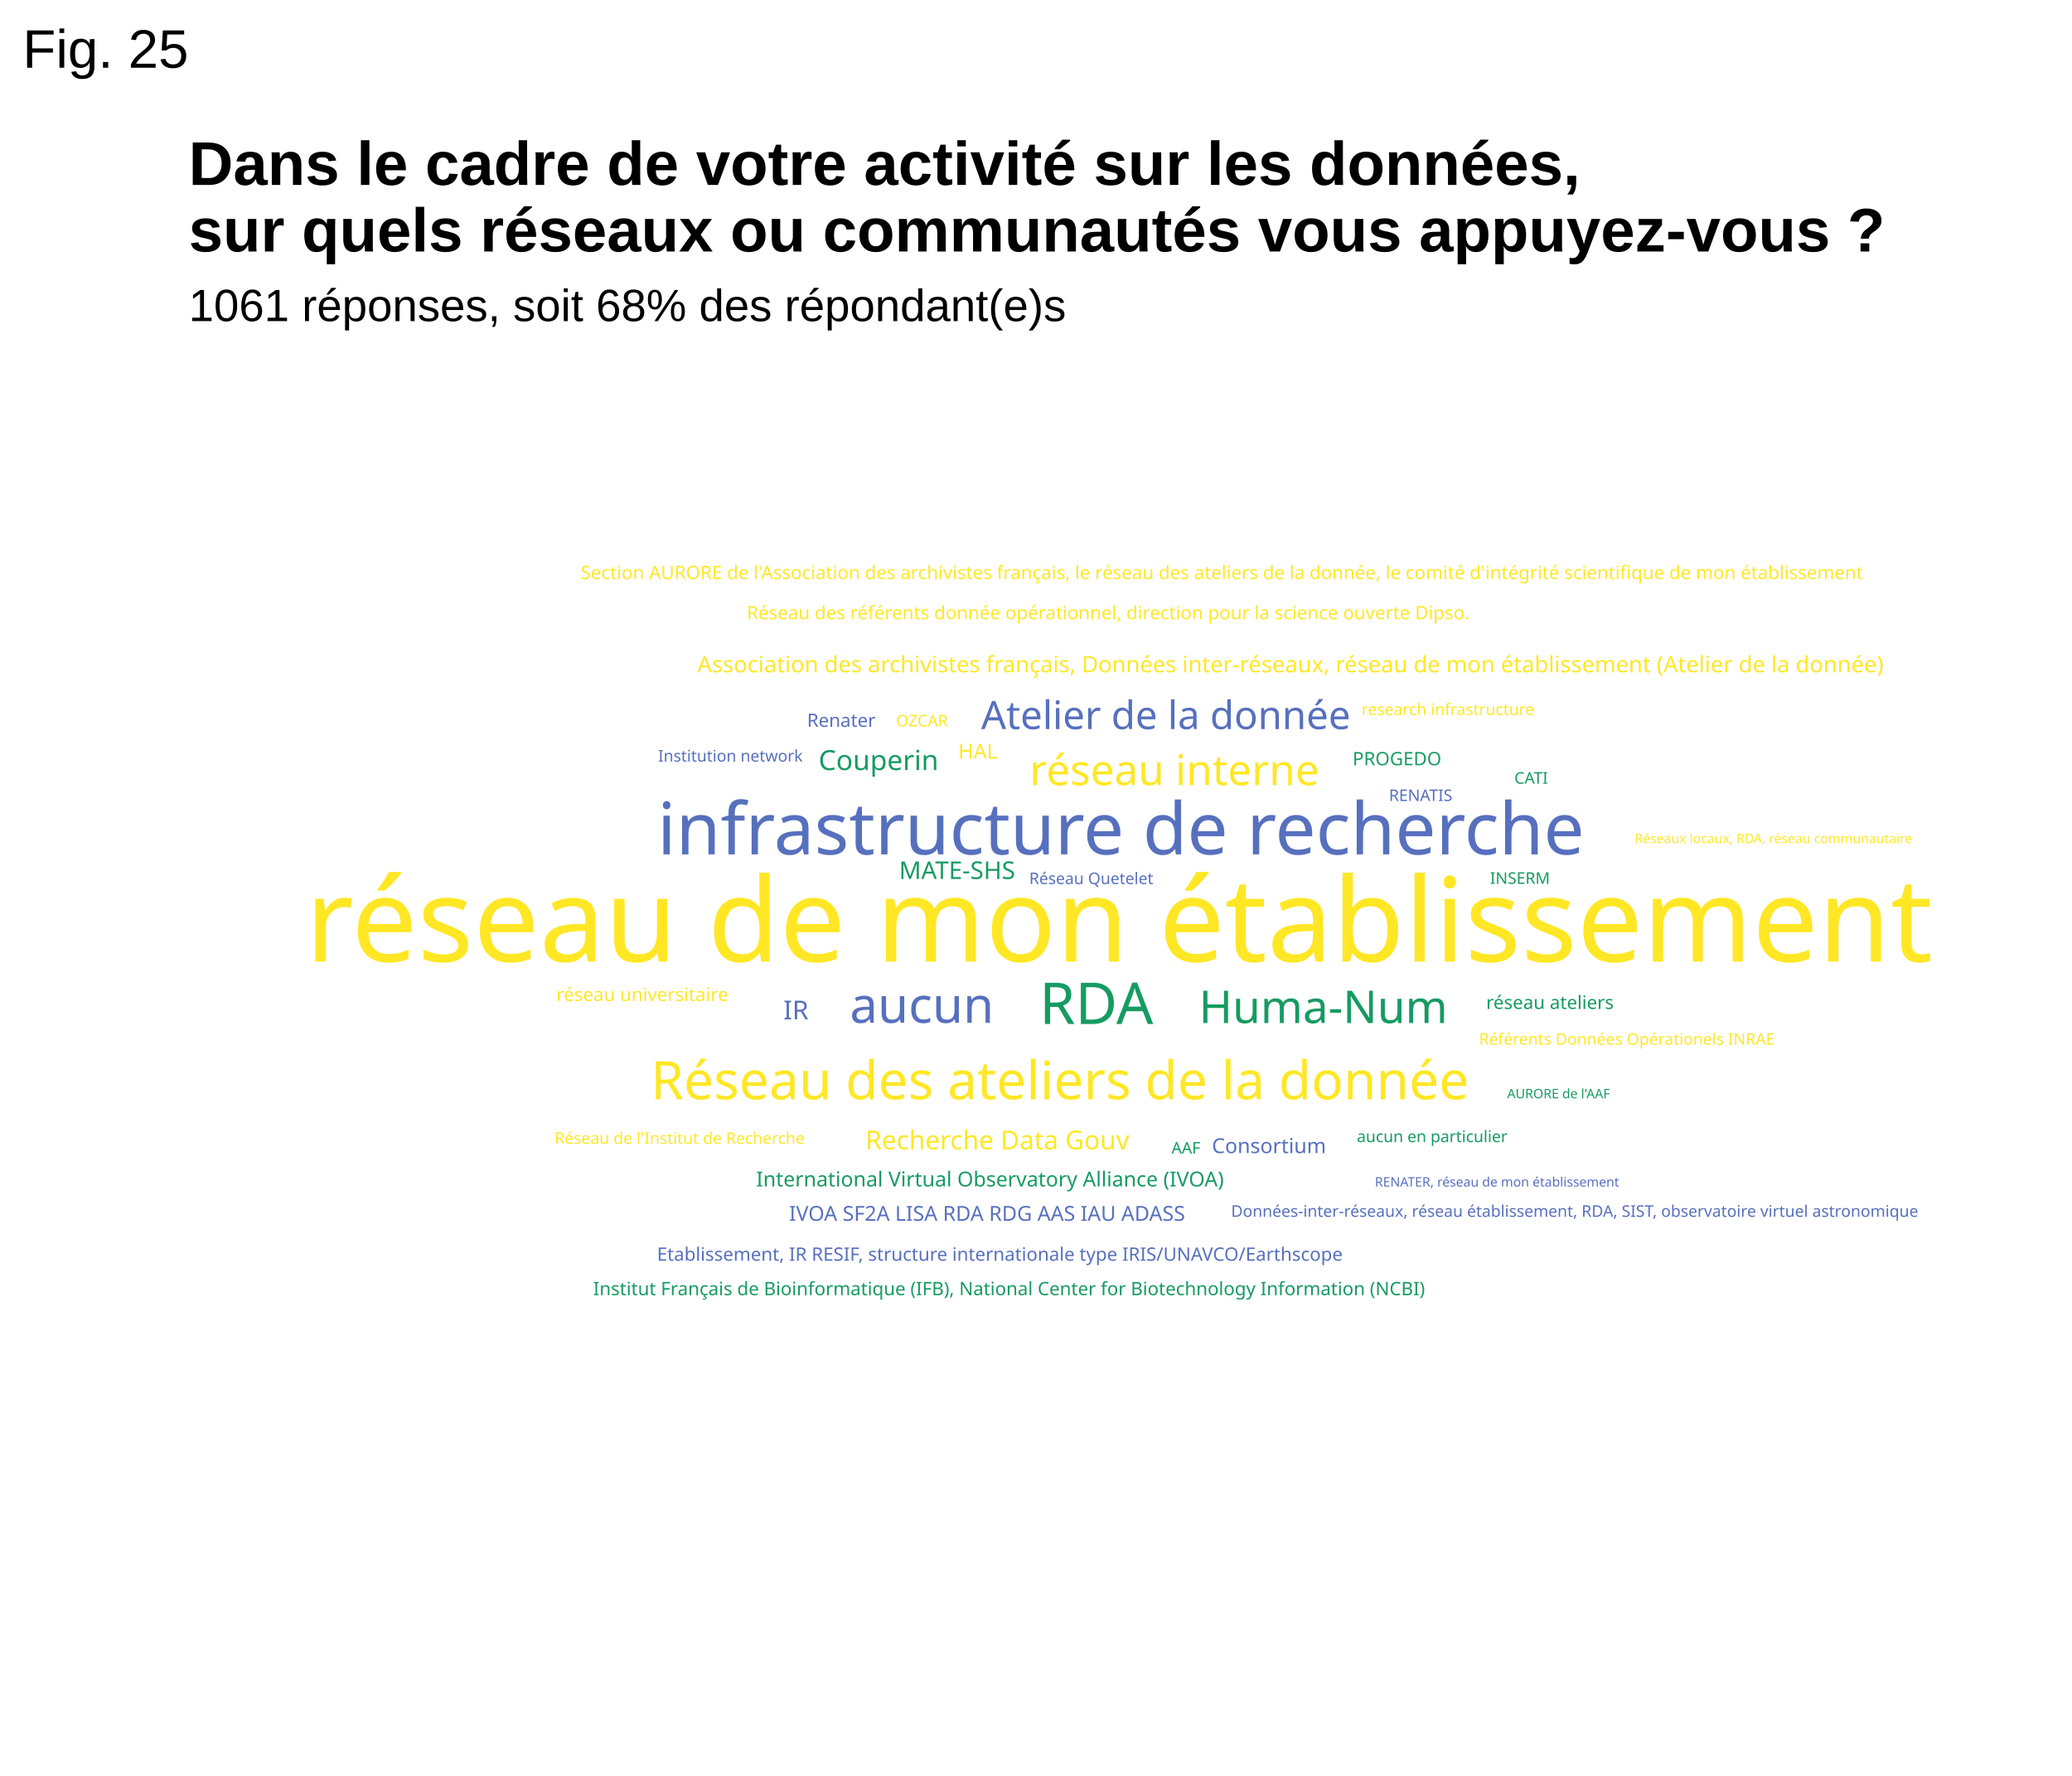
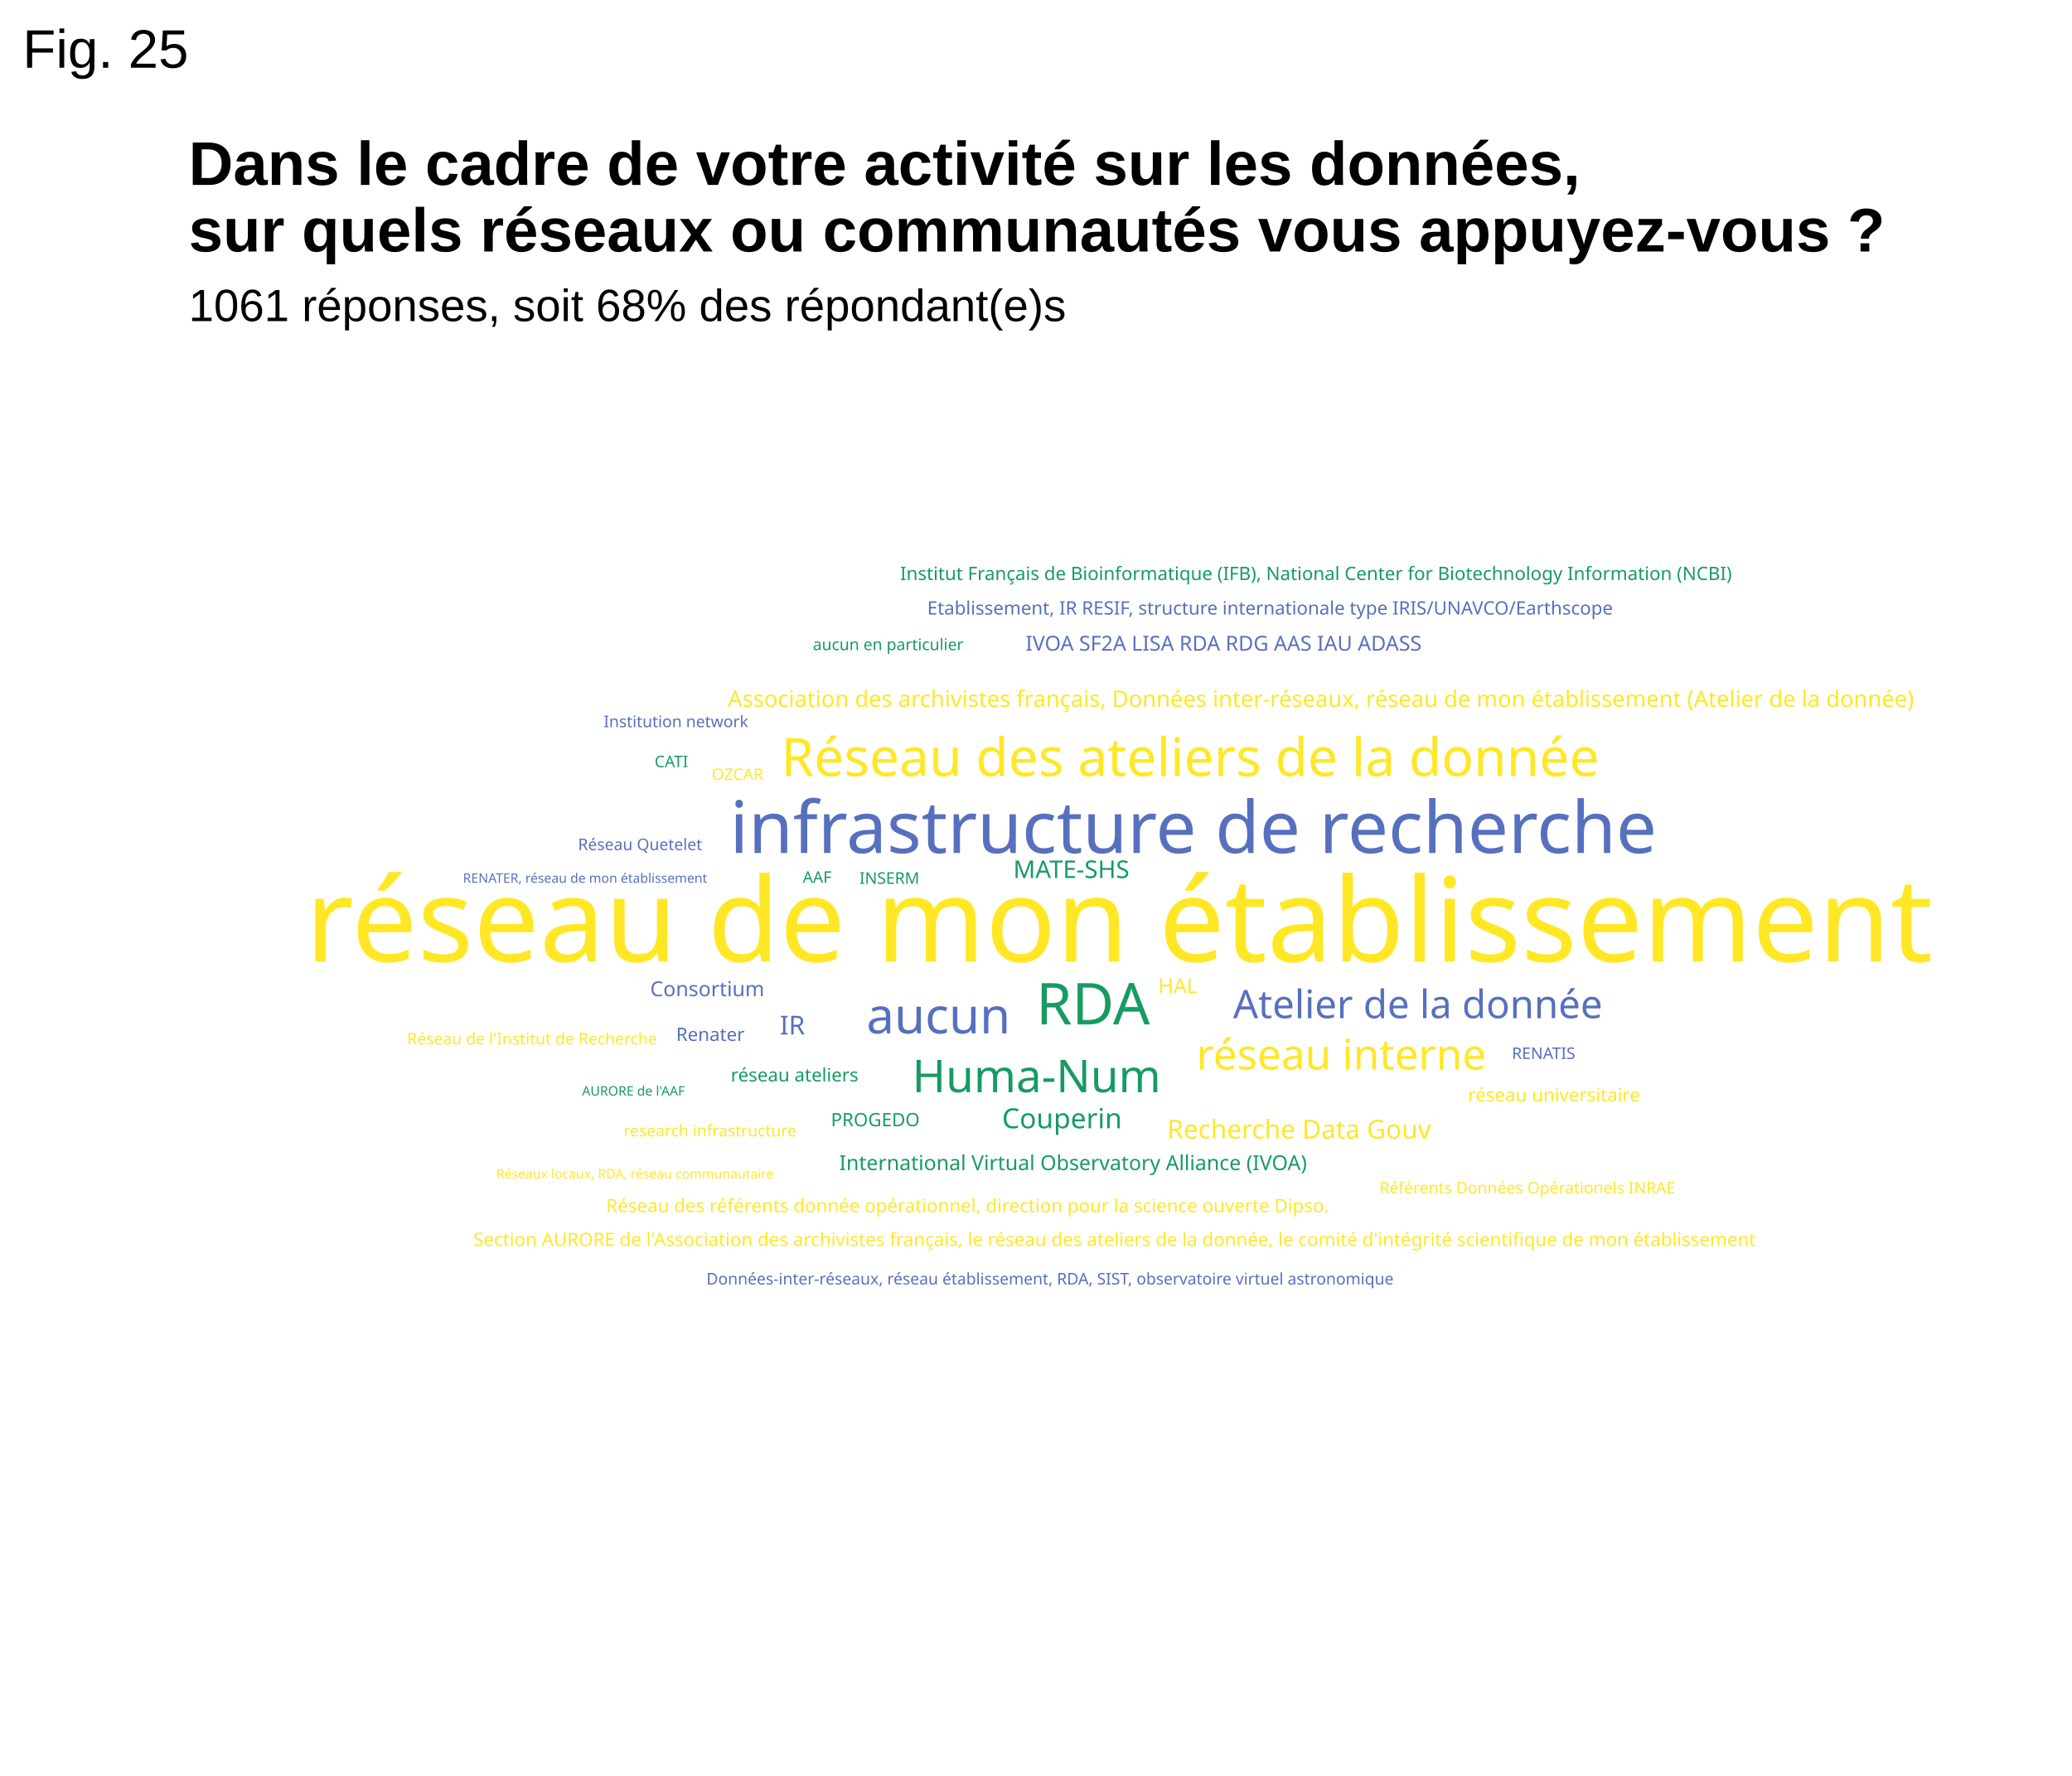
<svg xmlns="http://www.w3.org/2000/svg" class="svglite" width="504.00pt" height="432.00pt" viewBox="0 0 504.00 432.00">
  <defs>
    <style type="text/css">
    .svglite line, .svglite polyline, .svglite polygon, .svglite path, .svglite rect, .svglite circle {
      fill: none;
      stroke: #000000;
      stroke-linecap: round;
      stroke-linejoin: round;
      stroke-miterlimit: 10.00;
    }
    .svglite text {
      white-space: pre;
    }
  </style>
  </defs>
  <rect width="100%" height="100%" style="stroke: none; fill: none;" />
  <defs>
    <clipPath id="cpMC4wMHw1MDQuMDB8MC4wMHw0MzIuMDA=">
      <rect x="0.00" y="0.00" width="504.00" height="432.00" />
    </clipPath>
  </defs>
  <g clip-path="url(#cpMC4wMHw1MDQuMDB8MC4wMHw0MzIuMDA=)">
</g>
  <defs>
    <clipPath id="cpNDUuODl8NDk4LjUyfDIwLjk4fDQyNi41Mg==">
      <rect x="45.89" y="20.98" width="452.63" height="405.54" />
    </clipPath>
  </defs>
  <g clip-path="url(#cpNDUuODl8NDk4LjUyfDIwLjk4fDQyNi41Mg==)">
    <text x="272.21" y="233.91" text-anchor="middle" style="font-size: 28.45px;fill: #FFE725; font-family: &quot;Noto Sans&quot;;" textLength="396.25px" lengthAdjust="spacingAndGlyphs">réseau de mon établissement</text>
-     <text x="272.63" y="207.84" text-anchor="middle" style="font-size: 17.57px;fill: #5770BE; font-family: &quot;Noto Sans&quot;;" textLength="226.78px" lengthAdjust="spacingAndGlyphs">infrastructure de recherche</text>
-     <text x="266.66" y="249.10" text-anchor="middle" style="font-size: 14.05px;fill: #169B62; font-family: &quot;Noto Sans&quot;;" textLength="27.97px" lengthAdjust="spacingAndGlyphs">RDA</text>
-     <text x="257.80" y="267.41" text-anchor="middle" style="font-size: 12.92px;fill: #FFE725; font-family: &quot;Noto Sans&quot;;" textLength="198.83px" lengthAdjust="spacingAndGlyphs">Réseau des ateliers de la donnée</text>
-     <text x="224.23" y="248.80" text-anchor="middle" style="font-size: 12.11px;fill: #5770BE; font-family: &quot;Noto Sans&quot;;" textLength="35.05px" lengthAdjust="spacingAndGlyphs">aucun</text>
-     <text x="321.88" y="248.87" text-anchor="middle" style="font-size: 11.02px;fill: #169B62; font-family: &quot;Noto Sans&quot;;" textLength="60.49px" lengthAdjust="spacingAndGlyphs">Huma-Num</text>
-     <text x="285.66" y="190.99" text-anchor="middle" style="font-size: 10.31px;fill: #FFE725; font-family: &quot;Noto Sans&quot;;" textLength="70.60px" lengthAdjust="spacingAndGlyphs">réseau interne</text>
-     <text x="283.58" y="177.36" text-anchor="middle" style="font-size: 9.54px;fill: #5770BE; font-family: &quot;Noto Sans&quot;;" textLength="89.80px" lengthAdjust="spacingAndGlyphs">Atelier de la donnée</text>
-     <text x="213.70" y="187.33" text-anchor="middle" style="font-size: 6.75px;fill: #169B62; font-family: &quot;Noto Sans&quot;;" textLength="29.11px" lengthAdjust="spacingAndGlyphs">Couperin</text>
-     <text x="242.62" y="279.59" text-anchor="middle" style="font-size: 6.36px;fill: #FFE725; font-family: &quot;Noto Sans&quot;;" textLength="64.34px" lengthAdjust="spacingAndGlyphs">Recherche Data Gouv</text>
-     <text x="193.61" y="247.97" text-anchor="middle" style="font-size: 6.36px;fill: #5770BE; font-family: &quot;Noto Sans&quot;;" textLength="6.11px" lengthAdjust="spacingAndGlyphs">IR</text>
-     <text x="232.81" y="213.82" text-anchor="middle" style="font-size: 5.95px;fill: #169B62; font-family: &quot;Noto Sans&quot;;" textLength="28.63px" lengthAdjust="spacingAndGlyphs">MATE-SHS</text>
-     <text x="313.91" y="163.55" text-anchor="middle" style="font-size: 5.51px;fill: #FFE725; font-family: &quot;Noto Sans&quot;;" textLength="288.52px" lengthAdjust="spacingAndGlyphs">Association des archivistes français, Données inter-réseaux, réseau de mon établissement (Atelier de la donnée)</text>
-     <text x="308.68" y="280.51" text-anchor="middle" style="font-size: 5.03px;fill: #5770BE; font-family: &quot;Noto Sans&quot;;" textLength="27.71px" lengthAdjust="spacingAndGlyphs">Consortium</text>
-     <text x="240.81" y="288.62" text-anchor="middle" style="font-size: 5.03px;fill: #169B62; font-family: &quot;Noto Sans&quot;;" textLength="113.62px" lengthAdjust="spacingAndGlyphs">International Virtual Observatory Alliance (IVOA)</text>
-     <text x="237.87" y="184.54" text-anchor="middle" style="font-size: 5.03px;fill: #FFE725; font-family: &quot;Noto Sans&quot;;" textLength="9.55px" lengthAdjust="spacingAndGlyphs">HAL</text>
-     <text x="240.10" y="296.98" text-anchor="middle" style="font-size: 5.03px;fill: #5770BE; font-family: &quot;Noto Sans&quot;;" textLength="97.68px" lengthAdjust="spacingAndGlyphs">IVOA  SF2A LISA RDA RDG AAS IAU ADASS</text>
-     <text x="377.01" y="245.44" text-anchor="middle" style="font-size: 4.50px;fill: #169B62; font-family: &quot;Noto Sans&quot;;" textLength="31.00px" lengthAdjust="spacingAndGlyphs">réseau ateliers</text>
-     <text x="269.56" y="150.64" text-anchor="middle" style="font-size: 4.50px;fill: #FFE725; font-family: &quot;Noto Sans&quot;;" textLength="175.54px" lengthAdjust="spacingAndGlyphs">Réseau des référents donnée opérationnel, direction pour la science ouverte Dipso.</text>
-     <text x="243.20" y="306.69" text-anchor="middle" style="font-size: 4.50px;fill: #5770BE; font-family: &quot;Noto Sans&quot;;" textLength="166.85px" lengthAdjust="spacingAndGlyphs">Etablissement, IR RESIF, structure internationale type IRIS/UNAVCO/Earthscope</text>
-     <text x="339.82" y="186.16" text-anchor="middle" style="font-size: 4.50px;fill: #169B62; font-family: &quot;Noto Sans&quot;;" textLength="21.53px" lengthAdjust="spacingAndGlyphs">PROGEDO</text>
-     <text x="297.20" y="140.86" text-anchor="middle" style="font-size: 4.50px;fill: #FFE725; font-family: &quot;Noto Sans&quot;;" textLength="311.36px" lengthAdjust="spacingAndGlyphs">Section AURORE de l'Association des archivistes français, le réseau des ateliers de la donnée, le comité d'intégrité scientifique de mon établissement</text>
-     <text x="204.64" y="176.82" text-anchor="middle" style="font-size: 4.50px;fill: #5770BE; font-family: &quot;Noto Sans&quot;;" textLength="16.60px" lengthAdjust="spacingAndGlyphs">Renater</text>
-     <text x="245.45" y="315.07" text-anchor="middle" style="font-size: 4.50px;fill: #169B62; font-family: &quot;Noto Sans&quot;;" textLength="201.73px" lengthAdjust="spacingAndGlyphs">Institut Français de Bioinformatique (IFB), National Center for Biotechnology Information (NCBI)</text>
-     <text x="156.24" y="243.51" text-anchor="middle" style="font-size: 4.50px;fill: #FFE725; font-family: &quot;Noto Sans&quot;;" textLength="41.83px" lengthAdjust="spacingAndGlyphs">réseau universitaire</text>
-     <text x="383.03" y="296.00" text-anchor="middle" style="font-size: 3.90px;fill: #5770BE; font-family: &quot;Noto Sans&quot;;" textLength="167.37px" lengthAdjust="spacingAndGlyphs">Données-inter-réseaux, réseau établissement, RDA, SIST, observatoire virtuel astronomique</text>
-     <text x="348.36" y="277.83" text-anchor="middle" style="font-size: 3.90px;fill: #169B62; font-family: &quot;Noto Sans&quot;;" textLength="36.55px" lengthAdjust="spacingAndGlyphs">aucun en particulier</text>
-     <text x="224.27" y="176.70" text-anchor="middle" style="font-size: 3.90px;fill: #FFE725; font-family: &quot;Noto Sans&quot;;" textLength="12.63px" lengthAdjust="spacingAndGlyphs">OZCAR</text>
-     <text x="265.44" y="215.06" text-anchor="middle" style="font-size: 3.90px;fill: #5770BE; font-family: &quot;Noto Sans&quot;;" textLength="30.12px" lengthAdjust="spacingAndGlyphs">Réseau Quetelet</text>
-     <text x="369.72" y="215.00" text-anchor="middle" style="font-size: 3.90px;fill: #169B62; font-family: &quot;Noto Sans&quot;;" textLength="14.52px" lengthAdjust="spacingAndGlyphs">INSERM</text>
-     <text x="352.20" y="173.94" text-anchor="middle" style="font-size: 3.90px;fill: #FFE725; font-family: &quot;Noto Sans&quot;;" textLength="42.22px" lengthAdjust="spacingAndGlyphs">research infrastructure</text>
-     <text x="177.67" y="185.26" text-anchor="middle" style="font-size: 3.90px;fill: #5770BE; font-family: &quot;Noto Sans&quot;;" textLength="35.09px" lengthAdjust="spacingAndGlyphs">Institution network</text>
-     <text x="288.46" y="280.61" text-anchor="middle" style="font-size: 3.90px;fill: #169B62; font-family: &quot;Noto Sans&quot;;" textLength="6.98px" lengthAdjust="spacingAndGlyphs">AAF</text>
-     <text x="395.74" y="254.14" text-anchor="middle" style="font-size: 3.90px;fill: #FFE725; font-family: &quot;Noto Sans&quot;;" textLength="71.91px" lengthAdjust="spacingAndGlyphs">Référents Données Opérationels INRAE</text>
-     <text x="345.56" y="194.86" text-anchor="middle" style="font-size: 3.90px;fill: #5770BE; font-family: &quot;Noto Sans&quot;;" textLength="15.64px" lengthAdjust="spacingAndGlyphs">RENATIS</text>
-     <text x="372.44" y="190.64" text-anchor="middle" style="font-size: 3.90px;fill: #169B62; font-family: &quot;Noto Sans&quot;;" textLength="8.42px" lengthAdjust="spacingAndGlyphs">CATI</text>
-     <text x="165.31" y="278.25" text-anchor="middle" style="font-size: 3.90px;fill: #FFE725; font-family: &quot;Noto Sans&quot;;" textLength="60.73px" lengthAdjust="spacingAndGlyphs">Réseau de l'Institut de Recherche</text>
-     <text x="364.12" y="288.64" text-anchor="middle" style="font-size: 3.18px;fill: #5770BE; font-family: &quot;Noto Sans&quot;;" textLength="59.54px" lengthAdjust="spacingAndGlyphs">RENATER, réseau de mon établissement</text>
-     <text x="379.11" y="267.17" text-anchor="middle" style="font-size: 3.18px;fill: #169B62; font-family: &quot;Noto Sans&quot;;" textLength="25.17px" lengthAdjust="spacingAndGlyphs">AURORE de l'AAF</text>
-     <text x="431.38" y="205.11" text-anchor="middle" style="font-size: 3.18px;fill: #FFE725; font-family: &quot;Noto Sans&quot;;" textLength="67.49px" lengthAdjust="spacingAndGlyphs">Réseaux locaux, RDA, réseau communautaire</text>
+     <text x="290.25" y="207.50" text-anchor="middle" style="font-size: 17.57px;fill: #5770BE; font-family: &quot;Noto Sans&quot;;" textLength="226.78px" lengthAdjust="spacingAndGlyphs">infrastructure de recherche</text>
+     <text x="265.86" y="249.20" text-anchor="middle" style="font-size: 14.05px;fill: #169B62; font-family: &quot;Noto Sans&quot;;" textLength="27.97px" lengthAdjust="spacingAndGlyphs">RDA</text>
+     <text x="289.49" y="188.79" text-anchor="middle" style="font-size: 12.92px;fill: #FFE725; font-family: &quot;Noto Sans&quot;;" textLength="198.83px" lengthAdjust="spacingAndGlyphs">Réseau des ateliers de la donnée</text>
+     <text x="228.27" y="251.38" text-anchor="middle" style="font-size: 12.11px;fill: #5770BE; font-family: &quot;Noto Sans&quot;;" textLength="35.05px" lengthAdjust="spacingAndGlyphs">aucun</text>
+     <text x="252.14" y="265.69" text-anchor="middle" style="font-size: 11.02px;fill: #169B62; font-family: &quot;Noto Sans&quot;;" textLength="60.49px" lengthAdjust="spacingAndGlyphs">Huma-Num</text>
+     <text x="326.27" y="260.19" text-anchor="middle" style="font-size: 10.31px;fill: #FFE725; font-family: &quot;Noto Sans&quot;;" textLength="70.60px" lengthAdjust="spacingAndGlyphs">réseau interne</text>
+     <text x="344.88" y="247.68" text-anchor="middle" style="font-size: 9.54px;fill: #5770BE; font-family: &quot;Noto Sans&quot;;" textLength="89.80px" lengthAdjust="spacingAndGlyphs">Atelier de la donnée</text>
+     <text x="258.33" y="274.47" text-anchor="middle" style="font-size: 6.75px;fill: #169B62; font-family: &quot;Noto Sans&quot;;" textLength="29.11px" lengthAdjust="spacingAndGlyphs">Couperin</text>
+     <text x="316.01" y="276.97" text-anchor="middle" style="font-size: 6.36px;fill: #FFE725; font-family: &quot;Noto Sans&quot;;" textLength="64.34px" lengthAdjust="spacingAndGlyphs">Recherche Data Gouv</text>
+     <text x="192.75" y="251.65" text-anchor="middle" style="font-size: 6.36px;fill: #5770BE; font-family: &quot;Noto Sans&quot;;" textLength="6.11px" lengthAdjust="spacingAndGlyphs">IR</text>
+     <text x="260.58" y="213.59" text-anchor="middle" style="font-size: 5.95px;fill: #169B62; font-family: &quot;Noto Sans&quot;;" textLength="28.63px" lengthAdjust="spacingAndGlyphs">MATE-SHS</text>
+     <text x="321.30" y="171.96" text-anchor="middle" style="font-size: 5.51px;fill: #FFE725; font-family: &quot;Noto Sans&quot;;" textLength="288.52px" lengthAdjust="spacingAndGlyphs">Association des archivistes français, Données inter-réseaux, réseau de mon établissement (Atelier de la donnée)</text>
+     <text x="172.04" y="242.34" text-anchor="middle" style="font-size: 5.03px;fill: #5770BE; font-family: &quot;Noto Sans&quot;;" textLength="27.71px" lengthAdjust="spacingAndGlyphs">Consortium</text>
+     <text x="261.01" y="284.65" text-anchor="middle" style="font-size: 5.03px;fill: #169B62; font-family: &quot;Noto Sans&quot;;" textLength="113.62px" lengthAdjust="spacingAndGlyphs">International Virtual Observatory Alliance (IVOA)</text>
+     <text x="286.51" y="241.62" text-anchor="middle" style="font-size: 5.03px;fill: #FFE725; font-family: &quot;Noto Sans&quot;;" textLength="9.55px" lengthAdjust="spacingAndGlyphs">HAL</text>
+     <text x="297.62" y="158.28" text-anchor="middle" style="font-size: 5.03px;fill: #5770BE; font-family: &quot;Noto Sans&quot;;" textLength="97.68px" lengthAdjust="spacingAndGlyphs">IVOA  SF2A LISA RDA RDG AAS IAU ADASS</text>
+     <text x="193.28" y="263.08" text-anchor="middle" style="font-size: 4.50px;fill: #169B62; font-family: &quot;Noto Sans&quot;;" textLength="31.00px" lengthAdjust="spacingAndGlyphs">réseau ateliers</text>
+     <text x="235.35" y="294.89" text-anchor="middle" style="font-size: 4.50px;fill: #FFE725; font-family: &quot;Noto Sans&quot;;" textLength="175.54px" lengthAdjust="spacingAndGlyphs">Réseau des référents donnée opérationnel, direction pour la science ouverte Dipso.</text>
+     <text x="308.93" y="149.50" text-anchor="middle" style="font-size: 4.50px;fill: #5770BE; font-family: &quot;Noto Sans&quot;;" textLength="166.85px" lengthAdjust="spacingAndGlyphs">Etablissement, IR RESIF, structure internationale type IRIS/UNAVCO/Earthscope</text>
+     <text x="212.92" y="273.98" text-anchor="middle" style="font-size: 4.50px;fill: #169B62; font-family: &quot;Noto Sans&quot;;" textLength="21.53px" lengthAdjust="spacingAndGlyphs">PROGEDO</text>
+     <text x="271.10" y="303.10" text-anchor="middle" style="font-size: 4.50px;fill: #FFE725; font-family: &quot;Noto Sans&quot;;" textLength="311.36px" lengthAdjust="spacingAndGlyphs">Section AURORE de l'Association des archivistes français, le réseau des ateliers de la donnée, le comité d'intégrité scientifique de mon établissement</text>
+     <text x="172.79" y="253.22" text-anchor="middle" style="font-size: 4.50px;fill: #5770BE; font-family: &quot;Noto Sans&quot;;" textLength="16.60px" lengthAdjust="spacingAndGlyphs">Renater</text>
+     <text x="320.11" y="141.10" text-anchor="middle" style="font-size: 4.50px;fill: #169B62; font-family: &quot;Noto Sans&quot;;" textLength="201.73px" lengthAdjust="spacingAndGlyphs">Institut Français de Bioinformatique (IFB), National Center for Biotechnology Information (NCBI)</text>
+     <text x="378.03" y="267.93" text-anchor="middle" style="font-size: 4.50px;fill: #FFE725; font-family: &quot;Noto Sans&quot;;" textLength="41.83px" lengthAdjust="spacingAndGlyphs">réseau universitaire</text>
+     <text x="255.41" y="312.46" text-anchor="middle" style="font-size: 3.90px;fill: #5770BE; font-family: &quot;Noto Sans&quot;;" textLength="167.37px" lengthAdjust="spacingAndGlyphs">Données-inter-réseaux, réseau établissement, RDA, SIST, observatoire virtuel astronomique</text>
+     <text x="216.03" y="158.15" text-anchor="middle" style="font-size: 3.90px;fill: #169B62; font-family: &quot;Noto Sans&quot;;" textLength="36.55px" lengthAdjust="spacingAndGlyphs">aucun en particulier</text>
+     <text x="179.39" y="189.74" text-anchor="middle" style="font-size: 3.90px;fill: #FFE725; font-family: &quot;Noto Sans&quot;;" textLength="12.63px" lengthAdjust="spacingAndGlyphs">OZCAR</text>
+     <text x="155.69" y="206.80" text-anchor="middle" style="font-size: 3.90px;fill: #5770BE; font-family: &quot;Noto Sans&quot;;" textLength="30.12px" lengthAdjust="spacingAndGlyphs">Réseau Quetelet</text>
+     <text x="216.34" y="215.00" text-anchor="middle" style="font-size: 3.90px;fill: #169B62; font-family: &quot;Noto Sans&quot;;" textLength="14.52px" lengthAdjust="spacingAndGlyphs">INSERM</text>
+     <text x="172.70" y="276.43" text-anchor="middle" style="font-size: 3.90px;fill: #FFE725; font-family: &quot;Noto Sans&quot;;" textLength="42.22px" lengthAdjust="spacingAndGlyphs">research infrastructure</text>
+     <text x="164.42" y="176.90" text-anchor="middle" style="font-size: 3.90px;fill: #5770BE; font-family: &quot;Noto Sans&quot;;" textLength="35.09px" lengthAdjust="spacingAndGlyphs">Institution network</text>
+     <text x="198.75" y="214.76" text-anchor="middle" style="font-size: 3.90px;fill: #169B62; font-family: &quot;Noto Sans&quot;;" textLength="6.98px" lengthAdjust="spacingAndGlyphs">AAF</text>
+     <text x="371.52" y="290.33" text-anchor="middle" style="font-size: 3.90px;fill: #FFE725; font-family: &quot;Noto Sans&quot;;" textLength="71.91px" lengthAdjust="spacingAndGlyphs">Référents Données Opérationels INRAE</text>
+     <text x="375.46" y="257.61" text-anchor="middle" style="font-size: 3.90px;fill: #5770BE; font-family: &quot;Noto Sans&quot;;" textLength="15.64px" lengthAdjust="spacingAndGlyphs">RENATIS</text>
+     <text x="163.31" y="186.63" text-anchor="middle" style="font-size: 3.90px;fill: #169B62; font-family: &quot;Noto Sans&quot;;" textLength="8.42px" lengthAdjust="spacingAndGlyphs">CATI</text>
+     <text x="129.42" y="254.06" text-anchor="middle" style="font-size: 3.90px;fill: #FFE725; font-family: &quot;Noto Sans&quot;;" textLength="60.73px" lengthAdjust="spacingAndGlyphs">Réseau de l'Institut de Recherche</text>
+     <text x="142.31" y="214.74" text-anchor="middle" style="font-size: 3.18px;fill: #5770BE; font-family: &quot;Noto Sans&quot;;" textLength="59.54px" lengthAdjust="spacingAndGlyphs">RENATER, réseau de mon établissement</text>
+     <text x="154.08" y="266.51" text-anchor="middle" style="font-size: 3.18px;fill: #169B62; font-family: &quot;Noto Sans&quot;;" textLength="25.17px" lengthAdjust="spacingAndGlyphs">AURORE de l'AAF</text>
+     <text x="154.45" y="286.66" text-anchor="middle" style="font-size: 3.18px;fill: #FFE725; font-family: &quot;Noto Sans&quot;;" textLength="67.49px" lengthAdjust="spacingAndGlyphs">Réseaux locaux, RDA, réseau communautaire</text>
  </g>
  <g clip-path="url(#cpMC4wMHw1MDQuMDB8MC4wMHw0MzIuMDA=)">
    <text x="45.89" y="78.11" style="font-size: 11.00px; font-family: &quot;Arial&quot;;" textLength="221.58px" lengthAdjust="spacingAndGlyphs">1061 réponses, soit 68% des répondant(e)s</text>
    <text x="45.89" y="28.78" style="font-size: 15.00px; font-weight: bold; font-family: &quot;Arial&quot;;" textLength="0.00px" lengthAdjust="spacingAndGlyphs" />
    <text x="45.89" y="44.98" style="font-size: 15.00px; font-weight: bold; font-family: &quot;Arial&quot;;" textLength="355.62px" lengthAdjust="spacingAndGlyphs">Dans le cadre de votre activité sur les données, </text>
    <text x="45.89" y="61.18" style="font-size: 15.00px; font-weight: bold; font-family: &quot;Arial&quot;;" textLength="423.18px" lengthAdjust="spacingAndGlyphs">sur quels réseaux ou communautés vous appuyez-vous ?</text>
    <text x="25.69" y="16.48" text-anchor="middle" style="font-size: 13.20px; font-family: &quot;Arial&quot;;" textLength="40.41px" lengthAdjust="spacingAndGlyphs">Fig. 25</text>
  </g>
</svg>
